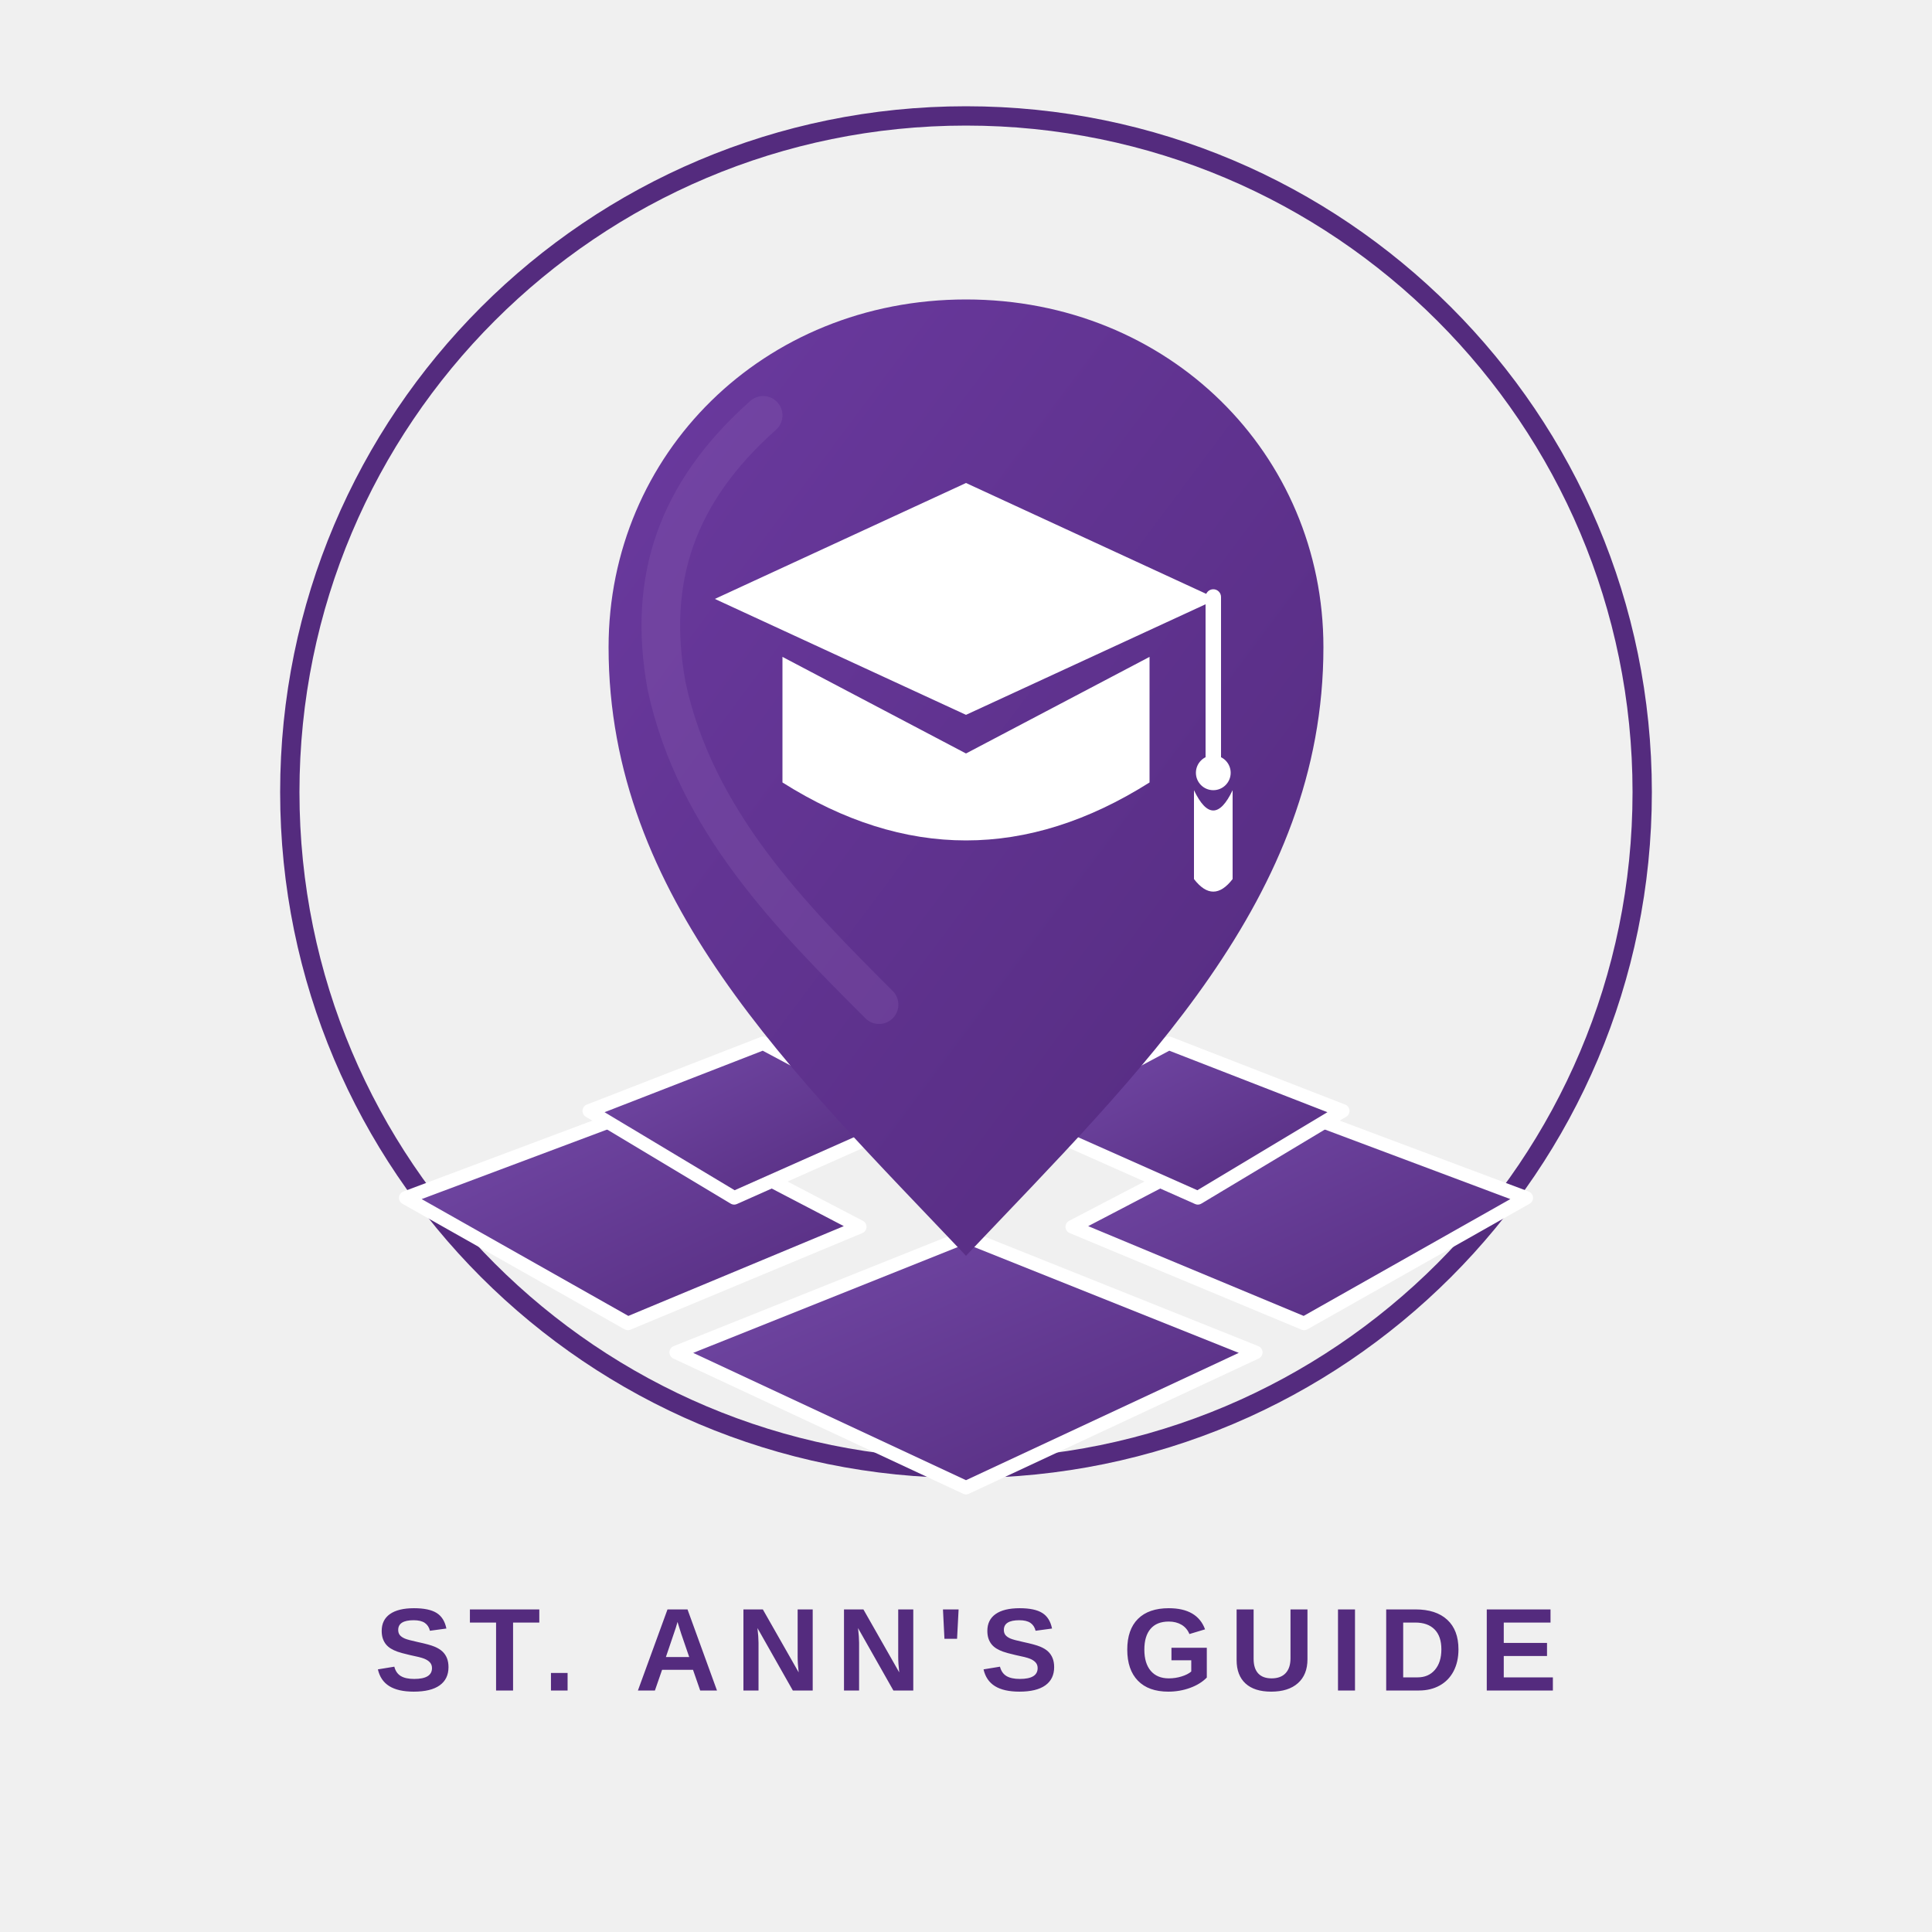
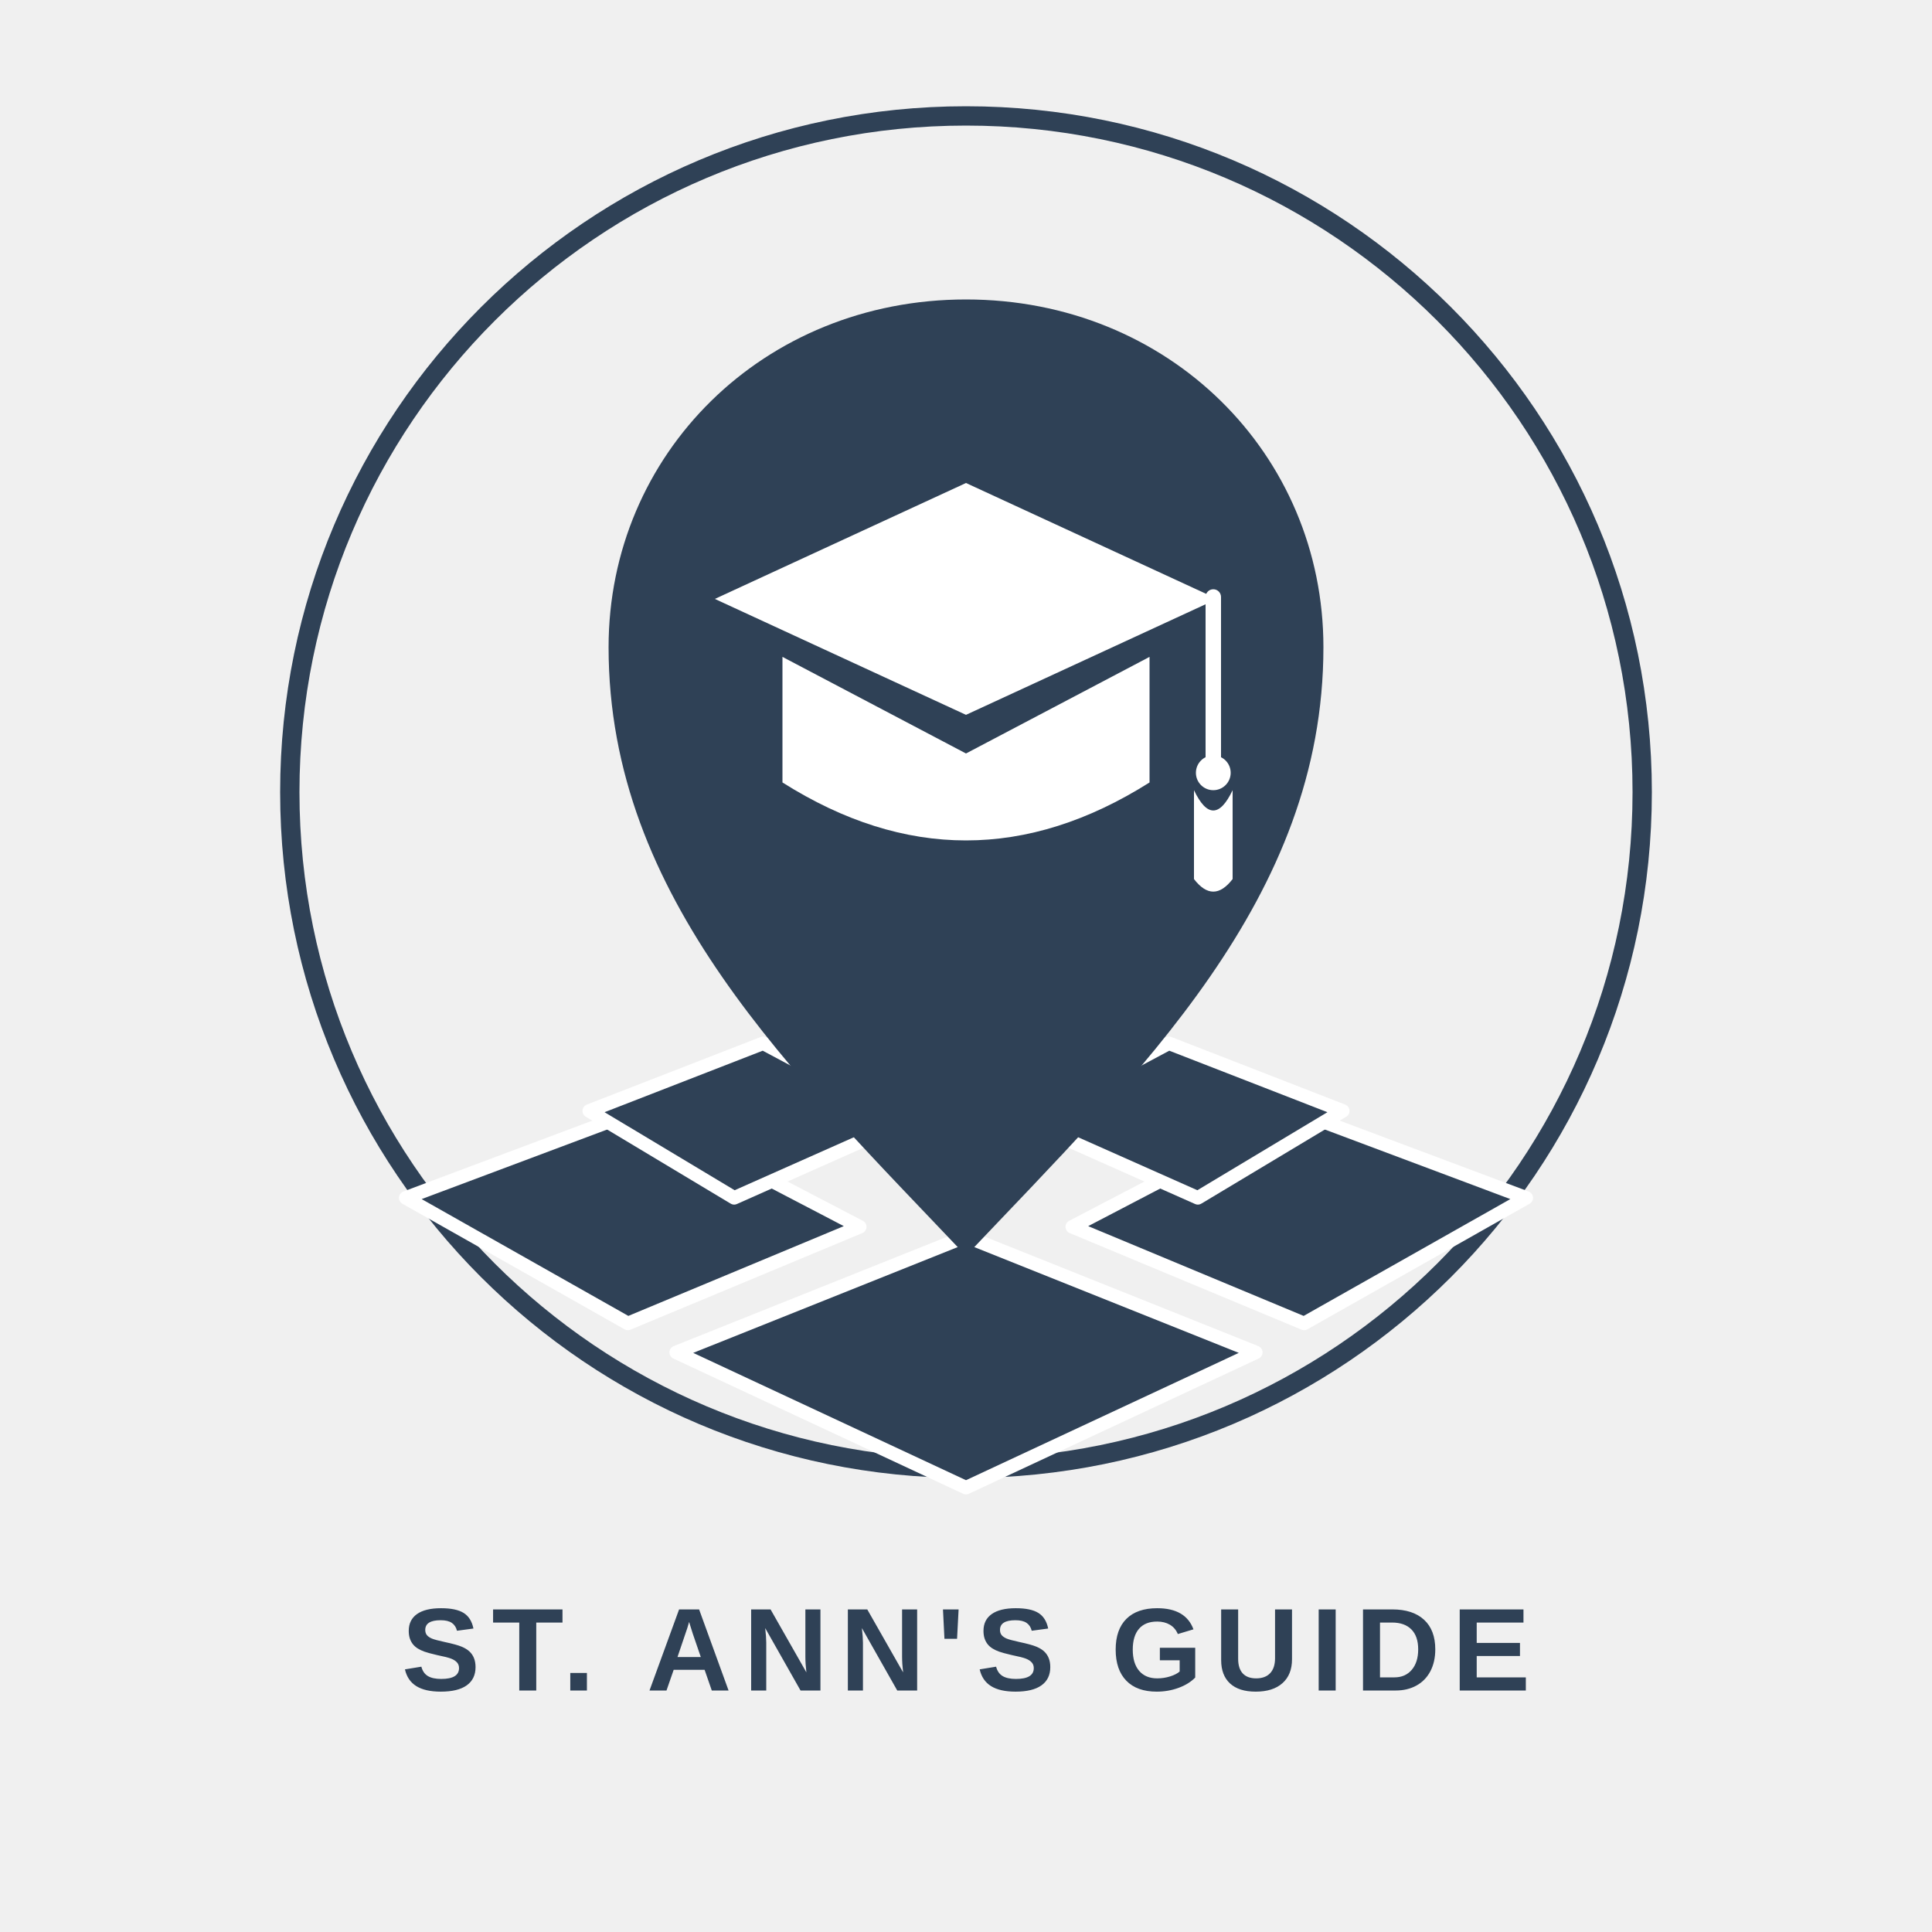
- <svg xmlns="http://www.w3.org/2000/svg" viewBox="0 0 1000 1000" role="img" aria-labelledby="title desc">
-   <defs>
-     <linearGradient id="pinGradient" x1="0" y1="0" x2="1" y2="1">
-       <stop offset="0%" stop-color="#6B3AA0" />
-       <stop offset="100%" stop-color="#542B7E" />
-     </linearGradient>
-     <linearGradient id="tileGradient" x1="0" y1="0" x2="1" y2="1">
-       <stop offset="0%" stop-color="#744AA8" />
-       <stop offset="100%" stop-color="#542B7E" />
-     </linearGradient>
-   </defs>
-   <circle cx="500" cy="410" r="350" fill="none" stroke="#542B7E" stroke-width="10" />
-   <g fill="url(#tileGradient)" stroke="#FFFFFF" stroke-width="7" stroke-linejoin="round">
+ <svg xmlns="http://www.w3.org/2000/svg" viewBox="0 0 1000 1000" role="img">
+   <circle cx="500" cy="410" r="350" fill="none" stroke="#2F4156" stroke-width="10" />
+   <g fill="#2F4156" stroke="#FFFFFF" stroke-width="7" stroke-linejoin="round">
    <polygon points="210,620 330,575 445,635 325,685" />
    <polygon points="555,635 670,575 790,620 675,685" />
    <polygon points="350,700 500,640 650,700 500,770" />
    <polygon points="305,575 395,540 470,580 380,620" />
    <polygon points="530,580 605,540 695,575 620,620" />
  </g>
-   <path d="M500 155            C395 155 315 235 315 335            C315 465 410 555 500 650            C590 555 685 465 685 335            C685 235 605 155 500 155 Z" fill="url(#pinGradient)" />
-   <path d="M395 215 C350 255 335 300 345 355 C360 425 410 475 455 520" fill="none" stroke="#8B62B5" stroke-width="20" stroke-linecap="round" opacity=".28" />
+   <path d="M500 155 C395 155 315 235 315 335 C315 465 410 555 500 650 C590 555 685 465 685 335 C685 235 605 155 500 155 Z" fill="#2F4156" />
  <g fill="#FFFFFF">
    <polygon points="370,310 500,250 630,310 500,370" />
    <path d="M405 340 L405 405 Q500 465 595 405 L595 340 L500 390 Z" />
    <rect x="624" y="305" width="8" height="95" rx="4" />
    <circle cx="628" cy="400" r="9" />
    <path d="M618 409 Q628 430 638 409 L638 455 Q628 468 618 455 Z" />
  </g>
-   <text x="500" y="875" text-anchor="middle" fill="#542B7E" font-family="Montserrat, Poppins, Arial, sans-serif" font-size="61" font-weight="600" letter-spacing="8">ST. ANN'S GUIDE</text>
+   <text x="500" y="875" text-anchor="middle" fill="#2F4156" font-family="Avenir Next, Avenir, Arial, sans-serif" font-size="61" font-weight="600" letter-spacing="6">ST. ANN'S GUIDE</text>
</svg>
